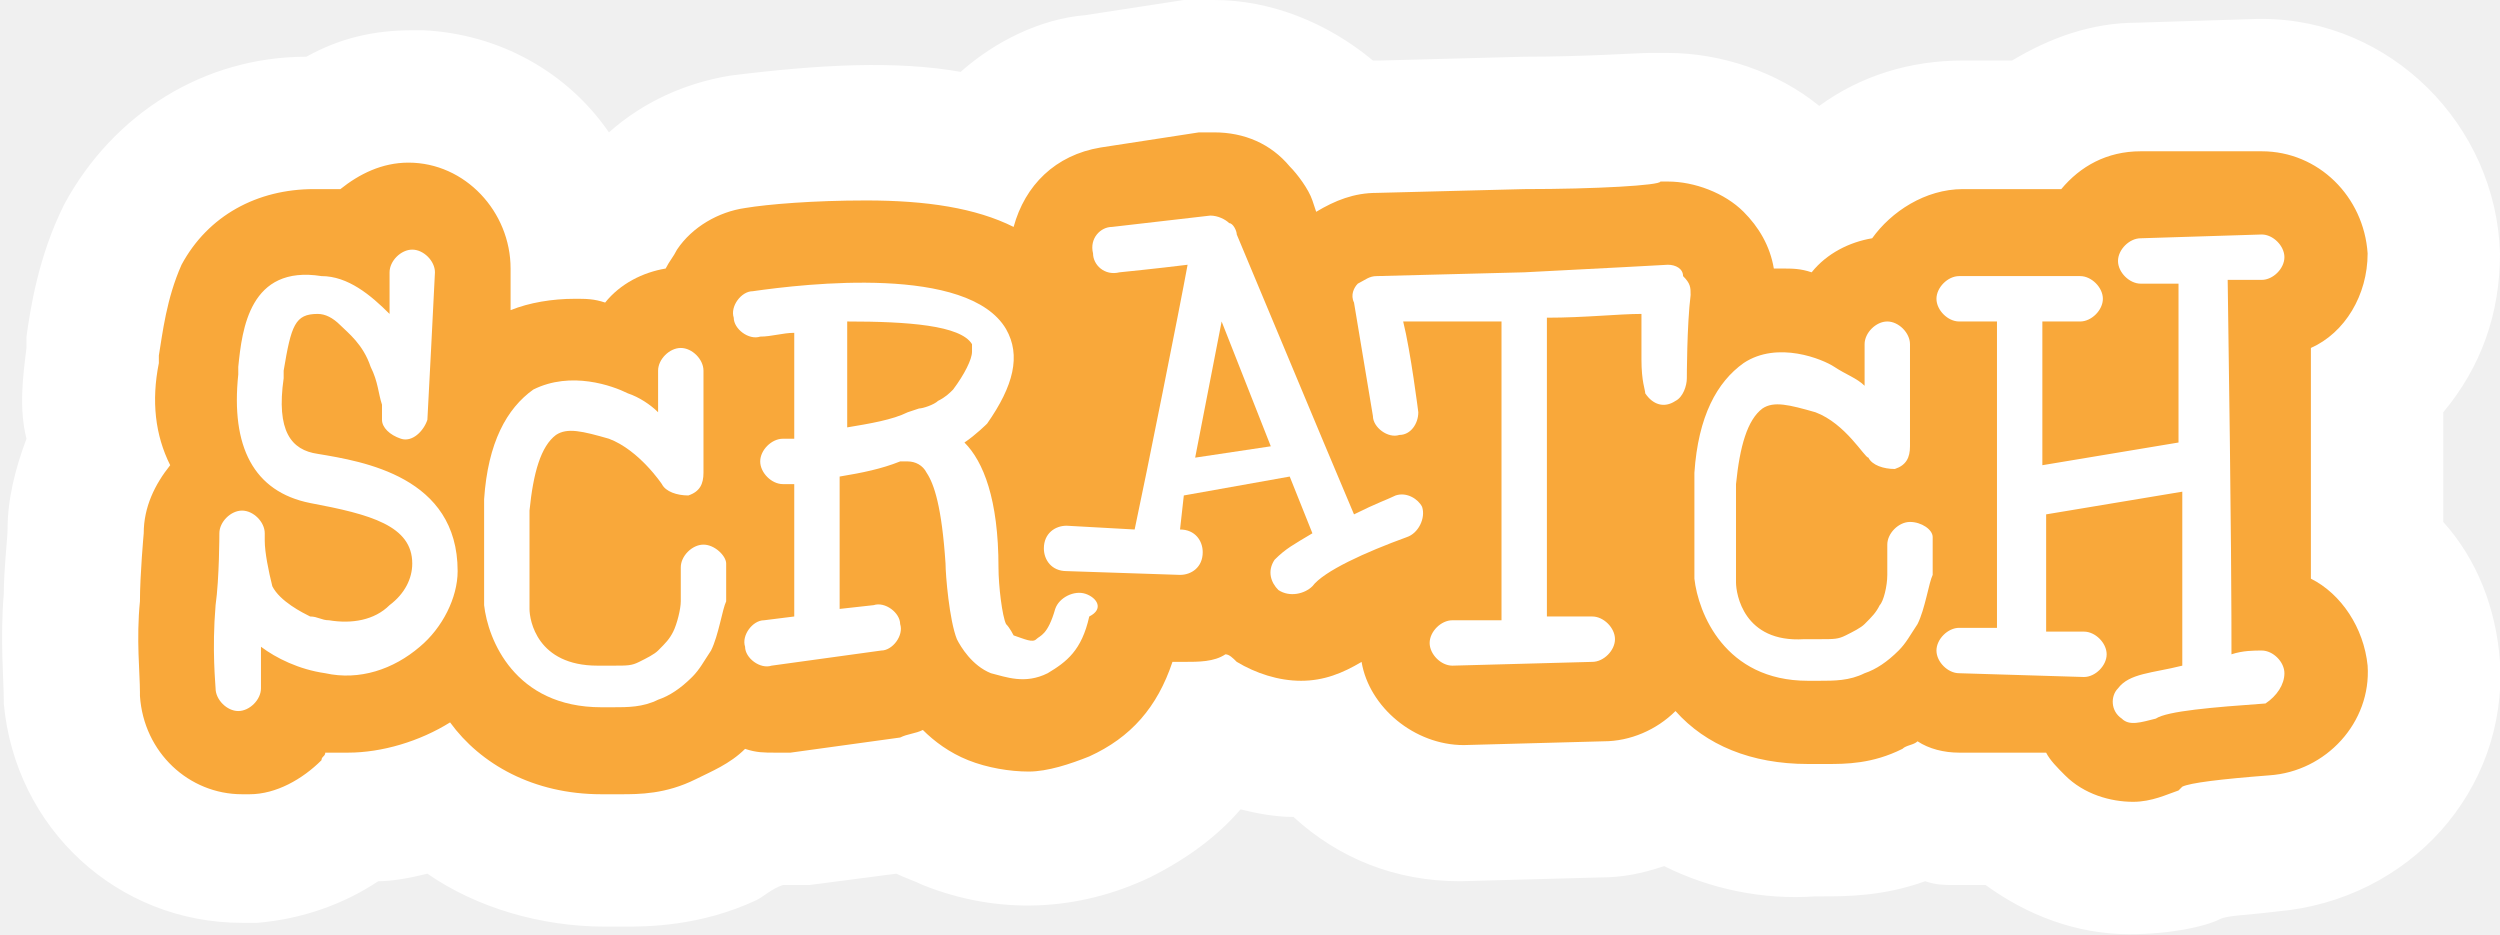
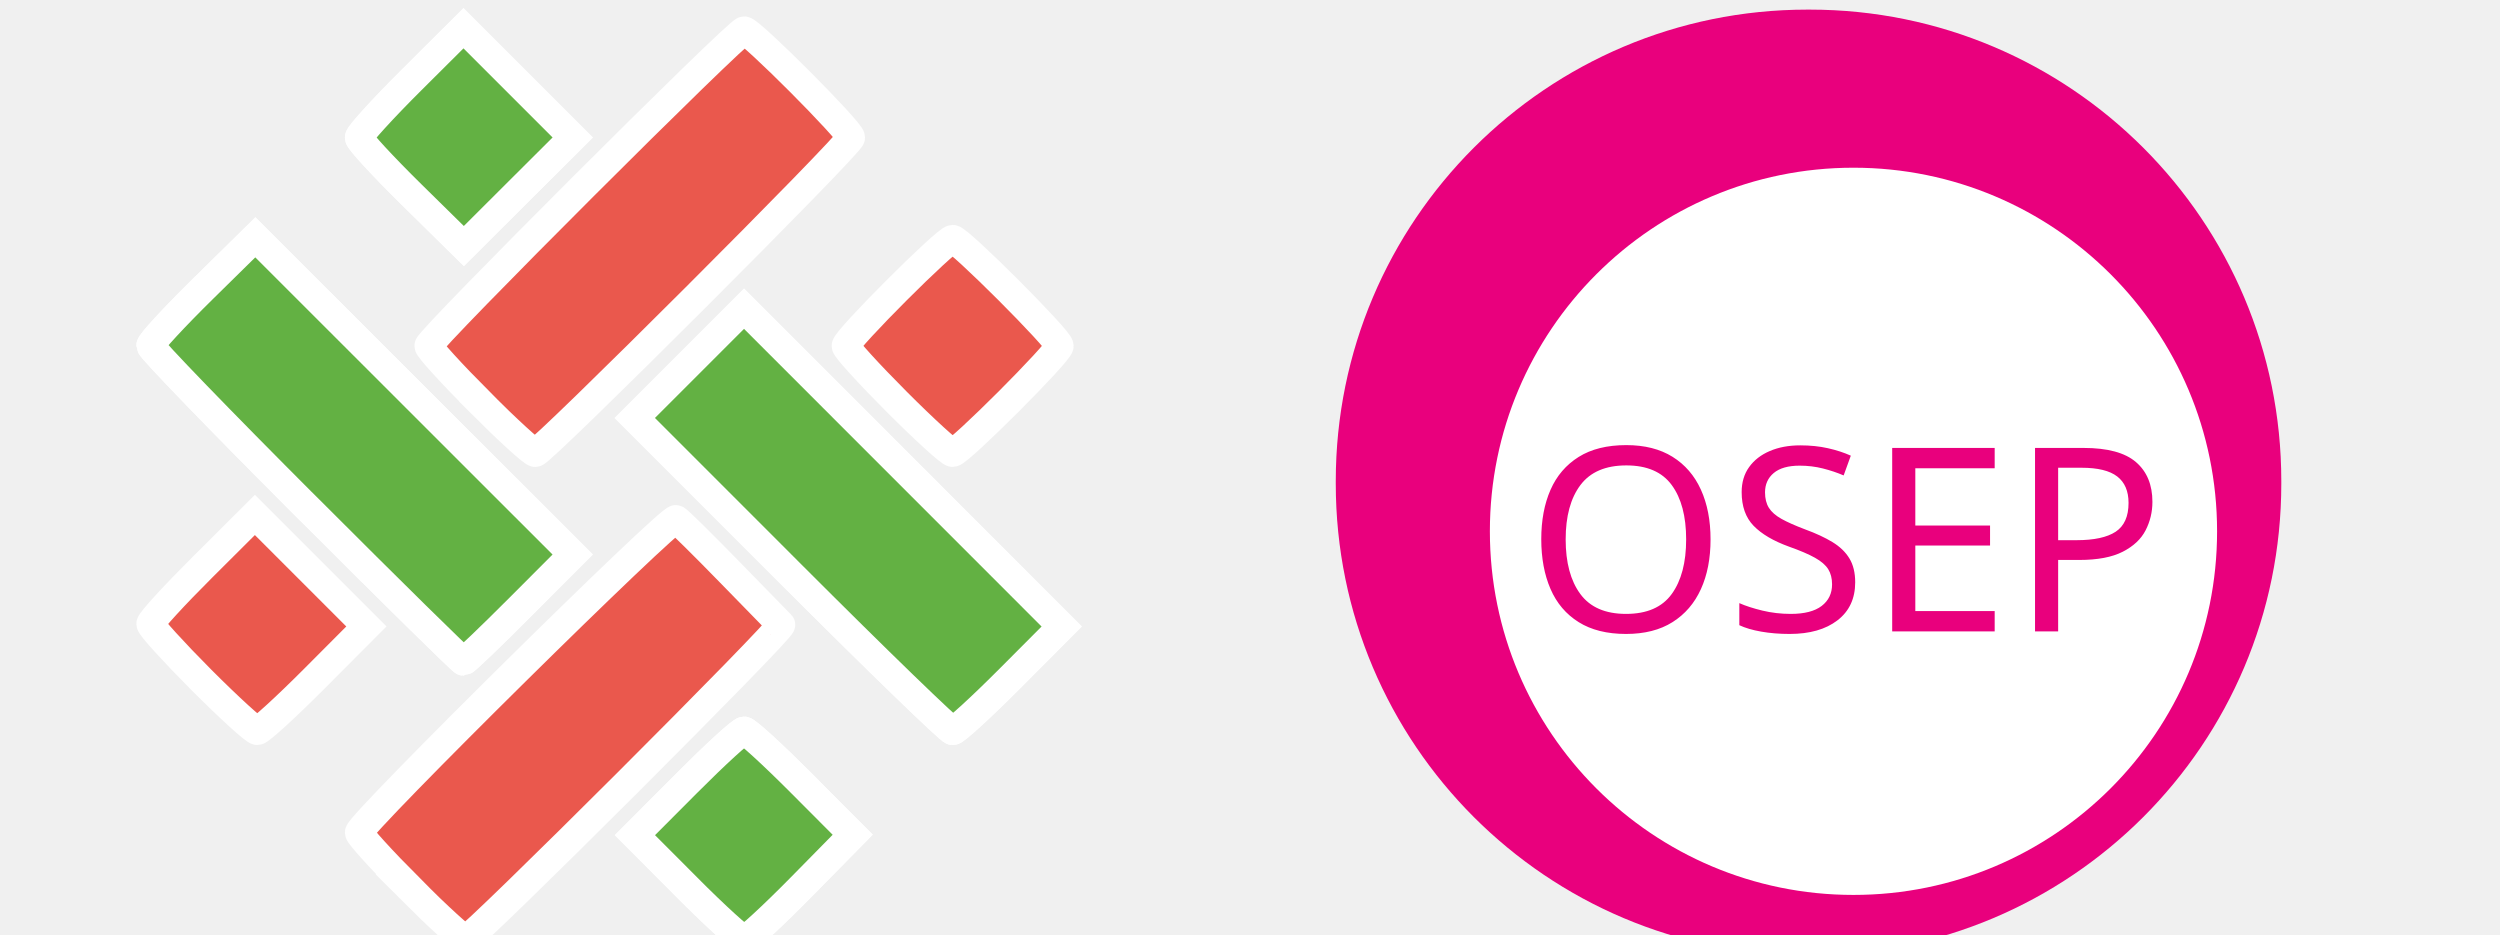
- <svg xmlns="http://www.w3.org/2000/svg" id="Layer_1" viewBox="0 0 66.1 24.7">
-   <style>.st0{fill:#fff}.st1{fill:#f9a83a}</style>
-   <switch>
-     <g>
-       <g>
-         <g>
-           <path d="M60.2 24.1c-.8.1-1.3.1-1.5.2-.4.2-1.3.4-2.4.4-1.4 0-2.7-.5-3.8-1.3h-.8c-.3 0-.5 0-.8-.1-1.1.4-2.1.4-2.7.4H48c-1.4.1-2.8-.2-4-.8-.6.2-1.1.3-1.7.3l-3.7.1c-1.7 0-3.2-.6-4.4-1.7-.5 0-1-.1-1.4-.2-.6.7-1.4 1.3-2.4 1.8-1.9.9-4 1-6 .2-.2-.1-.5-.2-.7-.3l-2.3.3h-.7c-.3.1-.5.3-.7.4-1.5.7-2.9.7-3.5.7H16c-1.7 0-3.4-.5-4.7-1.4-.4.1-.9.2-1.3.2-.9.6-2 1-3.2 1.1h-.4c-3.3 0-6-2.5-6.3-5.8v-.1c0-.5-.1-1.6 0-2.8 0-.6.1-1.5.1-1.7 0-.8.2-1.6.5-2.4-.2-.8-.1-1.6 0-2.4v-.3c.1-.7.3-2.1 1-3.5C3 3 5.4 1.5 8.1 1.5 9 1 9.9.8 10.9.8h.3c2 .1 3.8 1.1 4.9 2.7.9-.8 2-1.3 3.2-1.5 2.4-.3 4.4-.4 6.1-.1.9-.8 2.1-1.4 3.3-1.5l2.6-.4h.8c1.5 0 3 .6 4.2 1.6h.2l3.8-.1c1.6 0 3-.1 3.3-.1h.5c1.4 0 2.9.5 4 1.4 1.1-.8 2.4-1.2 3.8-1.2h1.3c1-.6 2.1-1 3.3-1l3.2-.1h.1c3.4 0 6.2 2.8 6.3 6.2 0 1.6-.5 3-1.5 4.2v2.9c.9 1 1.4 2.3 1.5 3.7.2 3.4-2.4 6.3-5.9 6.6z" class="st0" />
-         </g>
-         <path d="M60 20.5c-1.3.1-2.1.2-2.3.3l-.1.1c-.3.1-.7.3-1.2.3-.6 0-1.3-.2-1.8-.7-.2-.2-.4-.4-.5-.6h-2.3c-.4 0-.8-.1-1.1-.3-.1.1-.3.1-.4.2-.8.4-1.5.4-2 .4h-.5c-1.5 0-2.7-.5-3.5-1.4-.5.5-1.2.8-1.9.8l-3.7.1c-1.3 0-2.5-1-2.7-2.2-.5.3-1 .5-1.6.5-.6 0-1.2-.2-1.7-.5-.1-.1-.2-.2-.3-.2-.3.2-.7.2-1.1.2H31c-.4 1.2-1.1 2-2.2 2.5-.5.2-1.1.4-1.6.4s-1.1-.1-1.6-.3c-.5-.2-.9-.5-1.2-.8-.2.1-.4.1-.6.2l-2.9.4h-.4c-.3 0-.5 0-.8-.1-.4.4-.9.6-1.3.8-.8.4-1.5.4-2 .4h-.5c-1.8 0-3.2-.8-4-1.9-.8.5-1.8.8-2.7.8h-.6c0 .1-.1.1-.1.2-.5.5-1.2.9-1.9.9h-.2c-1.4 0-2.6-1.1-2.7-2.6v-.1c0-.5-.1-1.4 0-2.4 0-.7.1-1.8.1-1.8 0-.7.3-1.3.7-1.8-.4-.8-.5-1.7-.3-2.7v-.2c.1-.6.2-1.5.6-2.4.7-1.3 2-2 3.5-2H9c.5-.4 1.1-.7 1.8-.7 1.5 0 2.7 1.3 2.7 2.8v1.1c.5-.2 1.1-.3 1.7-.3.3 0 .5 0 .8.1.4-.5 1-.8 1.6-.9.1-.2.2-.3.3-.5.4-.6 1.1-1 1.8-1.1.6-.1 1.8-.2 3.2-.2 1.6 0 2.9.2 3.9.7.3-1.1 1.1-1.9 2.3-2.1l2.6-.4h.4c.8 0 1.5.3 2 .9.2.2.5.6.6.9l.1.3c.5-.3 1-.5 1.6-.5l3.9-.1c1.9 0 3.6-.1 3.6-.2h.2c.7 0 1.5.3 2 .8.4.4.7.9.8 1.5h.2c.3 0 .5 0 .8.1.4-.5 1-.8 1.6-.9.5-.7 1.4-1.3 2.4-1.3h2.6c.5-.6 1.2-1 2.1-1h3.2c1.5 0 2.7 1.2 2.8 2.7 0 1.1-.6 2.1-1.5 2.5v6.1c.8.4 1.4 1.3 1.5 2.3.1 1.5-1.1 2.8-2.6 2.9z" class="st1" />
-         <path d="M32.3 8.5l-.7 3.6 2-.3z" class="st1" />
-         <path d="M8.4 12c-.7-.1-1.1-.6-.9-2v-.2c.2-1.2.3-1.5.9-1.5.2 0 .4.1.6.3.2.2.6.5.8 1.1.2.4.2.7.3 1v.4c0 .2.2.4.5.5.3.1.6-.2.7-.5 0 0 .2-3.8.2-3.9 0-.3-.3-.6-.6-.6s-.6.3-.6.6v1.1c-.5-.5-1.1-1-1.8-1C6.6 7 6.4 8.7 6.3 9.7v.2c-.2 1.9.4 3.1 1.9 3.4 1.6.3 2.7.6 2.7 1.6 0 .4-.2.8-.6 1.1-.4.4-1 .5-1.6.4-.2 0-.3-.1-.5-.1-.2-.1-.8-.4-1-.8-.1-.4-.2-.9-.2-1.2v-.2c0-.3-.3-.6-.6-.6s-.6.3-.6.6c0 0 0 1.2-.1 1.9-.1 1.2 0 2.1 0 2.2 0 .3.3.6.6.6s.6-.3.6-.6v-1.1c.4.3 1 .6 1.7.7.9.2 1.8-.1 2.5-.7.6-.5 1-1.3 1-2 0-2.5-2.5-2.9-3.7-3.1M25.2 10.3c-.1.1-.2.2-.4.3-.1.1-.4.2-.5.2l-.3.1c-.4.2-1 .3-1.6.4V8.5c1.6 0 3 .1 3.3.6v.2c0 .2-.2.6-.5 1m3.5 5.4c-.3-.1-.7.1-.8.4-.2.7-.4.7-.5.8-.1.1-.3 0-.6-.1 0 0-.1-.2-.2-.3-.1-.2-.2-1-.2-1.5 0-1.8-.4-2.8-.9-3.3.3-.2.6-.5.6-.5.7-1 .9-1.8.5-2.5-1-1.7-5.3-1.2-6.7-1-.3 0-.6.4-.5.7 0 .3.4.6.7.5.3 0 .6-.1.9-.1v2.8h-.3c-.3 0-.6.3-.6.6s.3.6.6.6h.3v3.5l-.8.1c-.3 0-.6.4-.5.7 0 .3.4.6.7.5l2.9-.4c.3 0 .6-.4.5-.7 0-.3-.4-.6-.7-.5l-.9.1v-3.5c.6-.1 1.1-.2 1.6-.4h.2c.2 0 .4.1.5.3.2.3.4.9.5 2.4 0 .3.1 1.5.3 2 .1.2.4.7.9.9.4.1.9.3 1.5 0 .5-.3.9-.6 1.1-1.5.4-.2.2-.5-.1-.6M50.5 13.8c-.3 0-.6.3-.6.6v.8c0 .3-.1.7-.2.8-.1.2-.2.3-.4.5-.1.1-.3.2-.5.3-.2.1-.3.1-.7.1h-.4c-1.6.1-1.8-1.2-1.8-1.5v-2.6c.1-1 .3-1.7.7-2 .3-.2.7-.1 1.4.1.8.3 1.3 1.2 1.4 1.2.1.2.4.3.7.3.3-.1.4-.3.4-.6V9.1c0-.3-.3-.6-.6-.6s-.6.3-.6.6v1.1c-.2-.2-.5-.3-.8-.5-.3-.2-1.5-.7-2.4-.1-.7.5-1.2 1.4-1.3 2.9v2.8c.1.9.8 2.7 3 2.7h.3c.4 0 .8 0 1.2-.2.3-.1.6-.3.9-.6.2-.2.3-.4.5-.7.2-.4.3-1.1.4-1.3v-1c0-.2-.3-.4-.6-.4M60.4 17.8c0-.3-.3-.6-.6-.6-.2 0-.5 0-.8.1 0-1 0-3.1-.1-9.9h.9c.3 0 .6-.3.6-.6s-.3-.6-.6-.6l-3.2.1c-.3 0-.6.3-.6.6s.3.6.6.6h1v4.2l-3.6.6V8.5h1c.3 0 .6-.3.6-.6s-.3-.6-.6-.6h-3.2c-.3 0-.6.3-.6.6s.3.6.6.6h1v8.1h-1c-.3 0-.6.3-.6.6s.3.6.6.6l3.3.1c.3 0 .6-.3.6-.6s-.3-.6-.6-.6h-1v-3.1l3.6-.6v4.6c-.8.2-1.4.2-1.7.6-.2.2-.2.6.1.8.2.2.5.1.9 0 .3-.2 1.5-.3 2.9-.4.3-.2.5-.5.5-.8" class="st0" />
-         <path d="M31.6 12.1l.7-3.6 1.3 3.3-2 .3zm5.3 1c-.2.1-.5.2-1.1.5l-.8-1.9-2.3-5.5c0-.1-.1-.3-.2-.3-.1-.1-.3-.2-.5-.2l-2.6.3c-.3 0-.6.3-.5.7 0 .3.3.6.7.5 0 0 1-.1 1.8-.2-.2 1.1-1.1 5.6-1.4 7l-1.8-.1c-.3 0-.6.2-.6.6 0 .3.2.6.6.6l3 .1c.3 0 .6-.2.6-.6 0-.3-.2-.6-.6-.6l.1-.9 2.8-.5.6 1.5c-.5.3-.7.4-1 .7-.2.3-.1.6.1.8.3.2.7.1.9-.1.3-.4 1.4-.9 2.5-1.3.3-.1.5-.5.4-.8-.1-.2-.4-.4-.7-.3" class="st0" />
-         <path d="M44.1 7s-1.8.1-3.8.2l-3.9.1c-.2 0-.3.1-.5.2-.1.1-.2.3-.1.5l.5 3c0 .3.4.6.7.5.3 0 .5-.3.5-.6 0 0-.2-1.6-.4-2.4h2.6v7.9h-1.3c-.3 0-.6.3-.6.6s.3.6.6.6l3.7-.1c.3 0 .6-.3.6-.6s-.3-.6-.6-.6h-1.2V8.4c1 0 1.9-.1 2.5-.1v1.2c0 .6.1.8.1.9.2.3.5.4.8.2.2-.1.3-.4.3-.6 0 0 0-1.4.1-2.2 0-.2 0-.3-.2-.5 0-.2-.2-.3-.4-.3M18.6 14.4c-.3 0-.6.3-.6.6V15.9c0 .2-.1.6-.2.8-.1.2-.2.3-.4.5-.1.1-.3.2-.5.3-.2.1-.3.1-.7.1h-.4c-1.6 0-1.8-1.2-1.8-1.5v-2.6c.1-1 .3-1.7.7-2 .3-.2.7-.1 1.4.1.8.3 1.4 1.2 1.4 1.2.1.2.4.3.7.3.3-.1.4-.3.4-.6V9.8c0-.3-.3-.6-.6-.6s-.6.3-.6.6v1.1c-.2-.2-.5-.4-.8-.5-.4-.2-1.5-.6-2.5-.1-.7.5-1.2 1.4-1.3 2.9V16c.1.9.8 2.7 3.1 2.7h.3c.4 0 .8 0 1.2-.2.3-.1.6-.3.9-.6.2-.2.3-.4.5-.7.2-.4.3-1.1.4-1.3v-1c0-.2-.3-.5-.6-.5" class="st0" />
-       </g>
-     </g>
-   </switch>
+ <svg xmlns="http://www.w3.org/2000/svg" id="Layer_1" viewBox="0 0 66.1 24.7" version="1.1">
+   <defs id="defs27" />
+   <style id="style2">.st0{fill:#fff}.st1{fill:#f9a83a}</style>
+   <g id="g4764" transform="matrix(1.505732,0,0,1.505732,3.500748,-5.668791)">
+     <path style="fill:#ea584d;stroke:#ffffff;stroke-width:0.5;stroke-miterlimit:4;stroke-dasharray:none" d="M 4.874,19.366 C 4.383,18.873 3.981,18.431 3.981,18.384 c 0,-0.153 5.471,-5.56 5.566,-5.501 0.051,0.031 0.477,0.451 0.947,0.934 0.471,0.482 0.873,0.895 0.895,0.917 0.055,0.056 -5.424,5.527 -5.535,5.527 -0.049,0 -0.491,-0.403 -0.982,-0.895 z m 4.863,-0.02 -0.913,-0.916 0.913,-0.916 c 0.502,-0.504 0.953,-0.916 1.003,-0.916 0.05,0 0.499,0.41 0.999,0.912 l 0.909,0.912 -0.905,0.92 c -0.498,0.506 -0.947,0.92 -0.999,0.92 -0.052,0 -0.505,-0.412 -1.007,-0.916 z M 1.211,15.703 C 0.72,15.21 0.319,14.768 0.319,14.72 c 0,-0.048 0.412,-0.498 0.916,-1 l 0.916,-0.913 0.979,0.979 0.979,0.979 -0.913,0.916 c -0.502,0.504 -0.954,0.916 -1.003,0.916 -0.05,0 -0.492,-0.403 -0.983,-0.895 z M 11.568,13.851 8.822,11.104 9.781,10.145 10.741,9.186 l 2.789,2.79 2.789,2.79 -0.913,0.916 c -0.502,0.504 -0.953,0.916 -1.002,0.916 -0.049,0 -1.325,-1.236 -2.835,-2.747 z M 3.043,12.652 C 1.545,11.153 0.319,9.885 0.319,9.834 c 0,-0.051 0.414,-0.499 0.92,-0.997 l 0.92,-0.905 2.786,2.785 2.786,2.785 -0.936,0.938 c -0.515,0.516 -0.956,0.938 -0.981,0.938 -0.025,0 -1.272,-1.227 -2.77,-2.726 z M 6.095,10.819 C 5.604,10.327 5.202,9.885 5.202,9.838 c 0,-0.114 5.426,-5.535 5.54,-5.535 0.114,0 1.873,1.763 1.873,1.877 0,0.114 -5.426,5.535 -5.54,5.535 -0.049,0 -0.49,-0.403 -0.981,-0.895 z m 7.325,0 c -0.491,-0.492 -0.892,-0.933 -0.892,-0.98 0,-0.114 1.761,-1.875 1.875,-1.875 0.114,0 1.875,1.761 1.875,1.875 0,0.114 -1.761,1.875 -1.875,1.875 -0.05,0 -0.492,-0.403 -0.983,-0.895 z M 4.901,7.18 C 4.395,6.682 3.981,6.233 3.981,6.181 c 0,-0.052 0.412,-0.505 0.916,-1.007 l 0.916,-0.913 0.959,0.959 0.959,0.959 -0.956,0.953 -0.956,0.953 z" id="path4893" />
+     <path style="fill:#63b143;stroke:#ffffff;stroke-width:0.5;stroke-miterlimit:4;stroke-dasharray:none" d="M 9.737,19.345 8.824,18.43 9.737,17.514 c 0.502,-0.504 0.953,-0.916 1.003,-0.916 0.05,0 0.499,0.41 0.999,0.912 l 0.909,0.912 -0.905,0.92 c -0.498,0.506 -0.947,0.92 -0.999,0.92 -0.052,0 -0.505,-0.412 -1.007,-0.916 z m 1.831,-5.494 -2.746,-2.747 0.959,-0.959 0.959,-0.959 2.789,2.79 2.789,2.79 -0.913,0.916 c -0.502,0.504 -0.953,0.916 -1.002,0.916 -0.049,0 -1.325,-1.236 -2.835,-2.747 z M 3.043,12.652 C 1.545,11.153 0.319,9.885 0.319,9.834 c 0,-0.051 0.414,-0.499 0.92,-0.997 l 0.92,-0.905 2.786,2.785 2.786,2.785 -0.936,0.938 c -0.515,0.516 -0.956,0.938 -0.981,0.938 -0.025,0 -1.272,-1.227 -2.77,-2.726 z M 4.901,7.18 C 4.395,6.682 3.981,6.233 3.981,6.181 c 0,-0.052 0.412,-0.505 0.916,-1.007 L 5.814,4.261 6.773,5.22 7.732,6.179 6.776,7.132 5.821,8.085 Z" id="path4891" />
+   </g>
+   <g transform="matrix(0.05973901,0,0,0.05973901,33.99897,-2.492778)" id="g3953">
+     <rect id="rect6" ry="208.649" rx="208.649" style="fill:#e9007d" height="418.487" width="418.487" y="45.984" x="22.075" />
+     <circle id="circle8" r="160.929" cy="276.885" cx="251.209" style="fill:#ffffff;stroke-width:10px" />
+     <text id="text10" y="321.166" x="106.088" style="font-weight:300;font-size:113.7px;font-family:Nunito;text-transform:capitalize;white-space:pre;fill:#e9007d">OSEP</text>
+   </g>
</svg>
